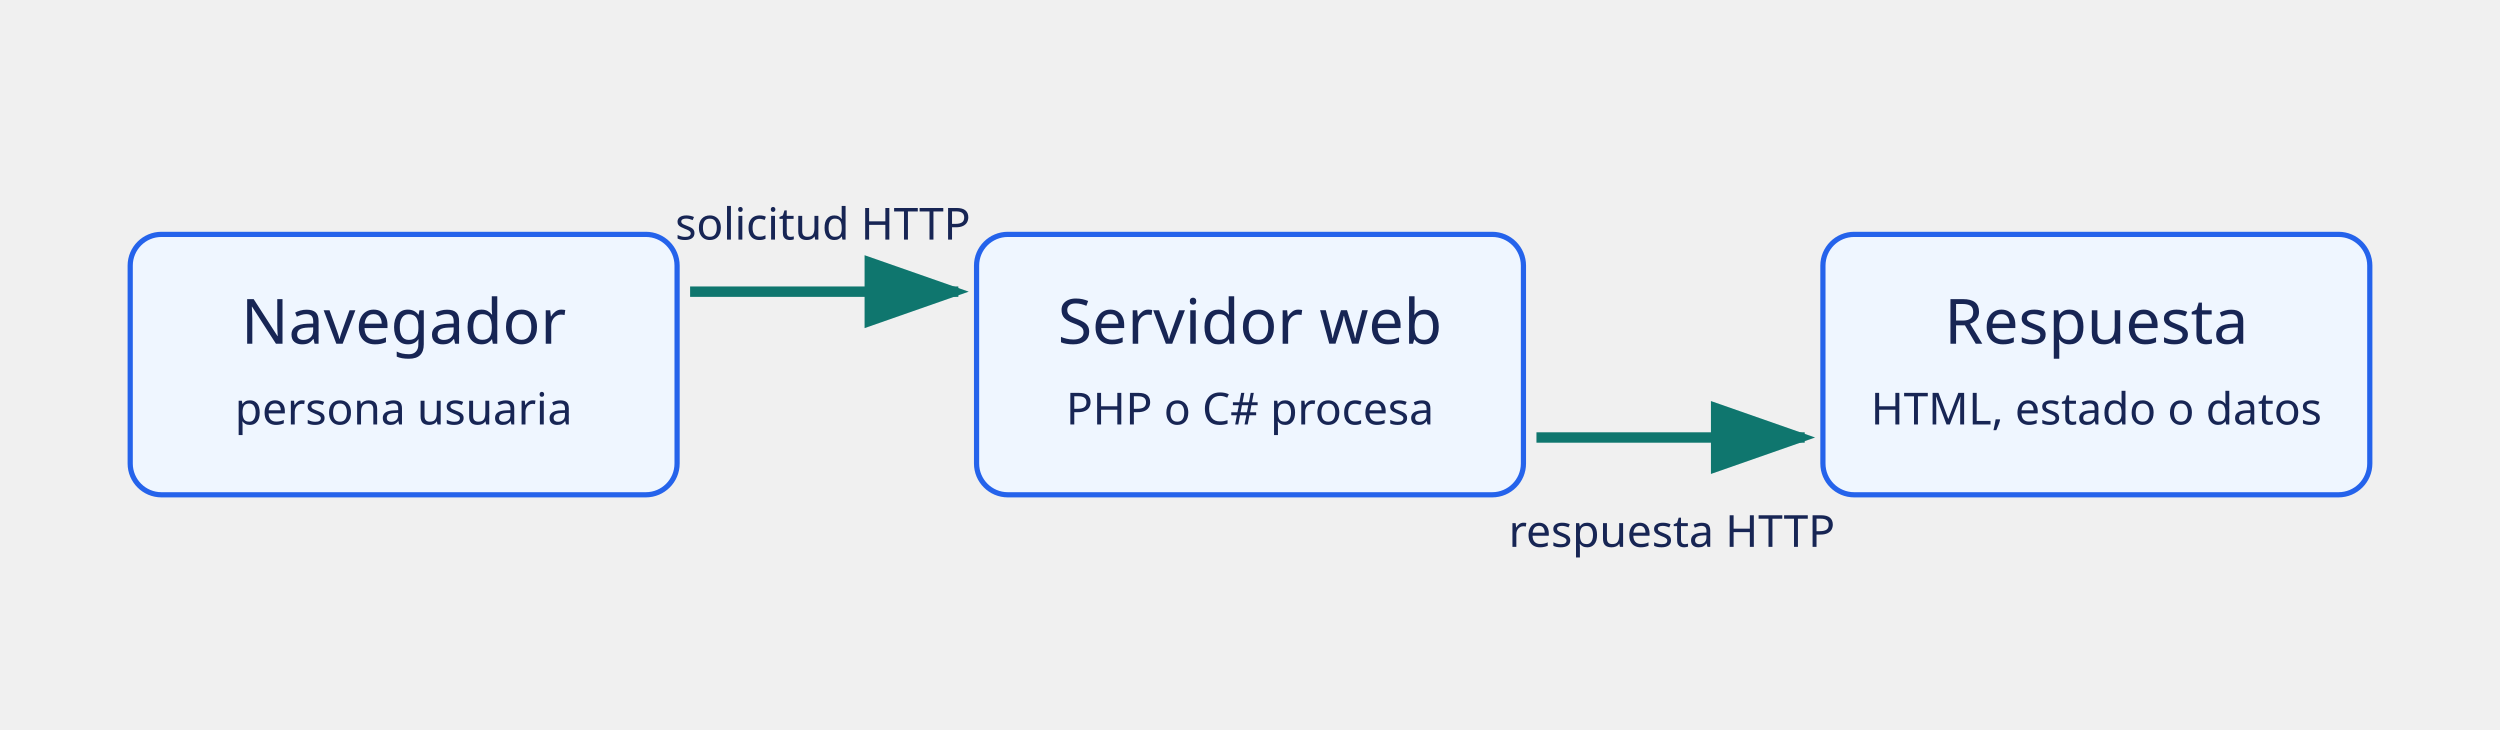
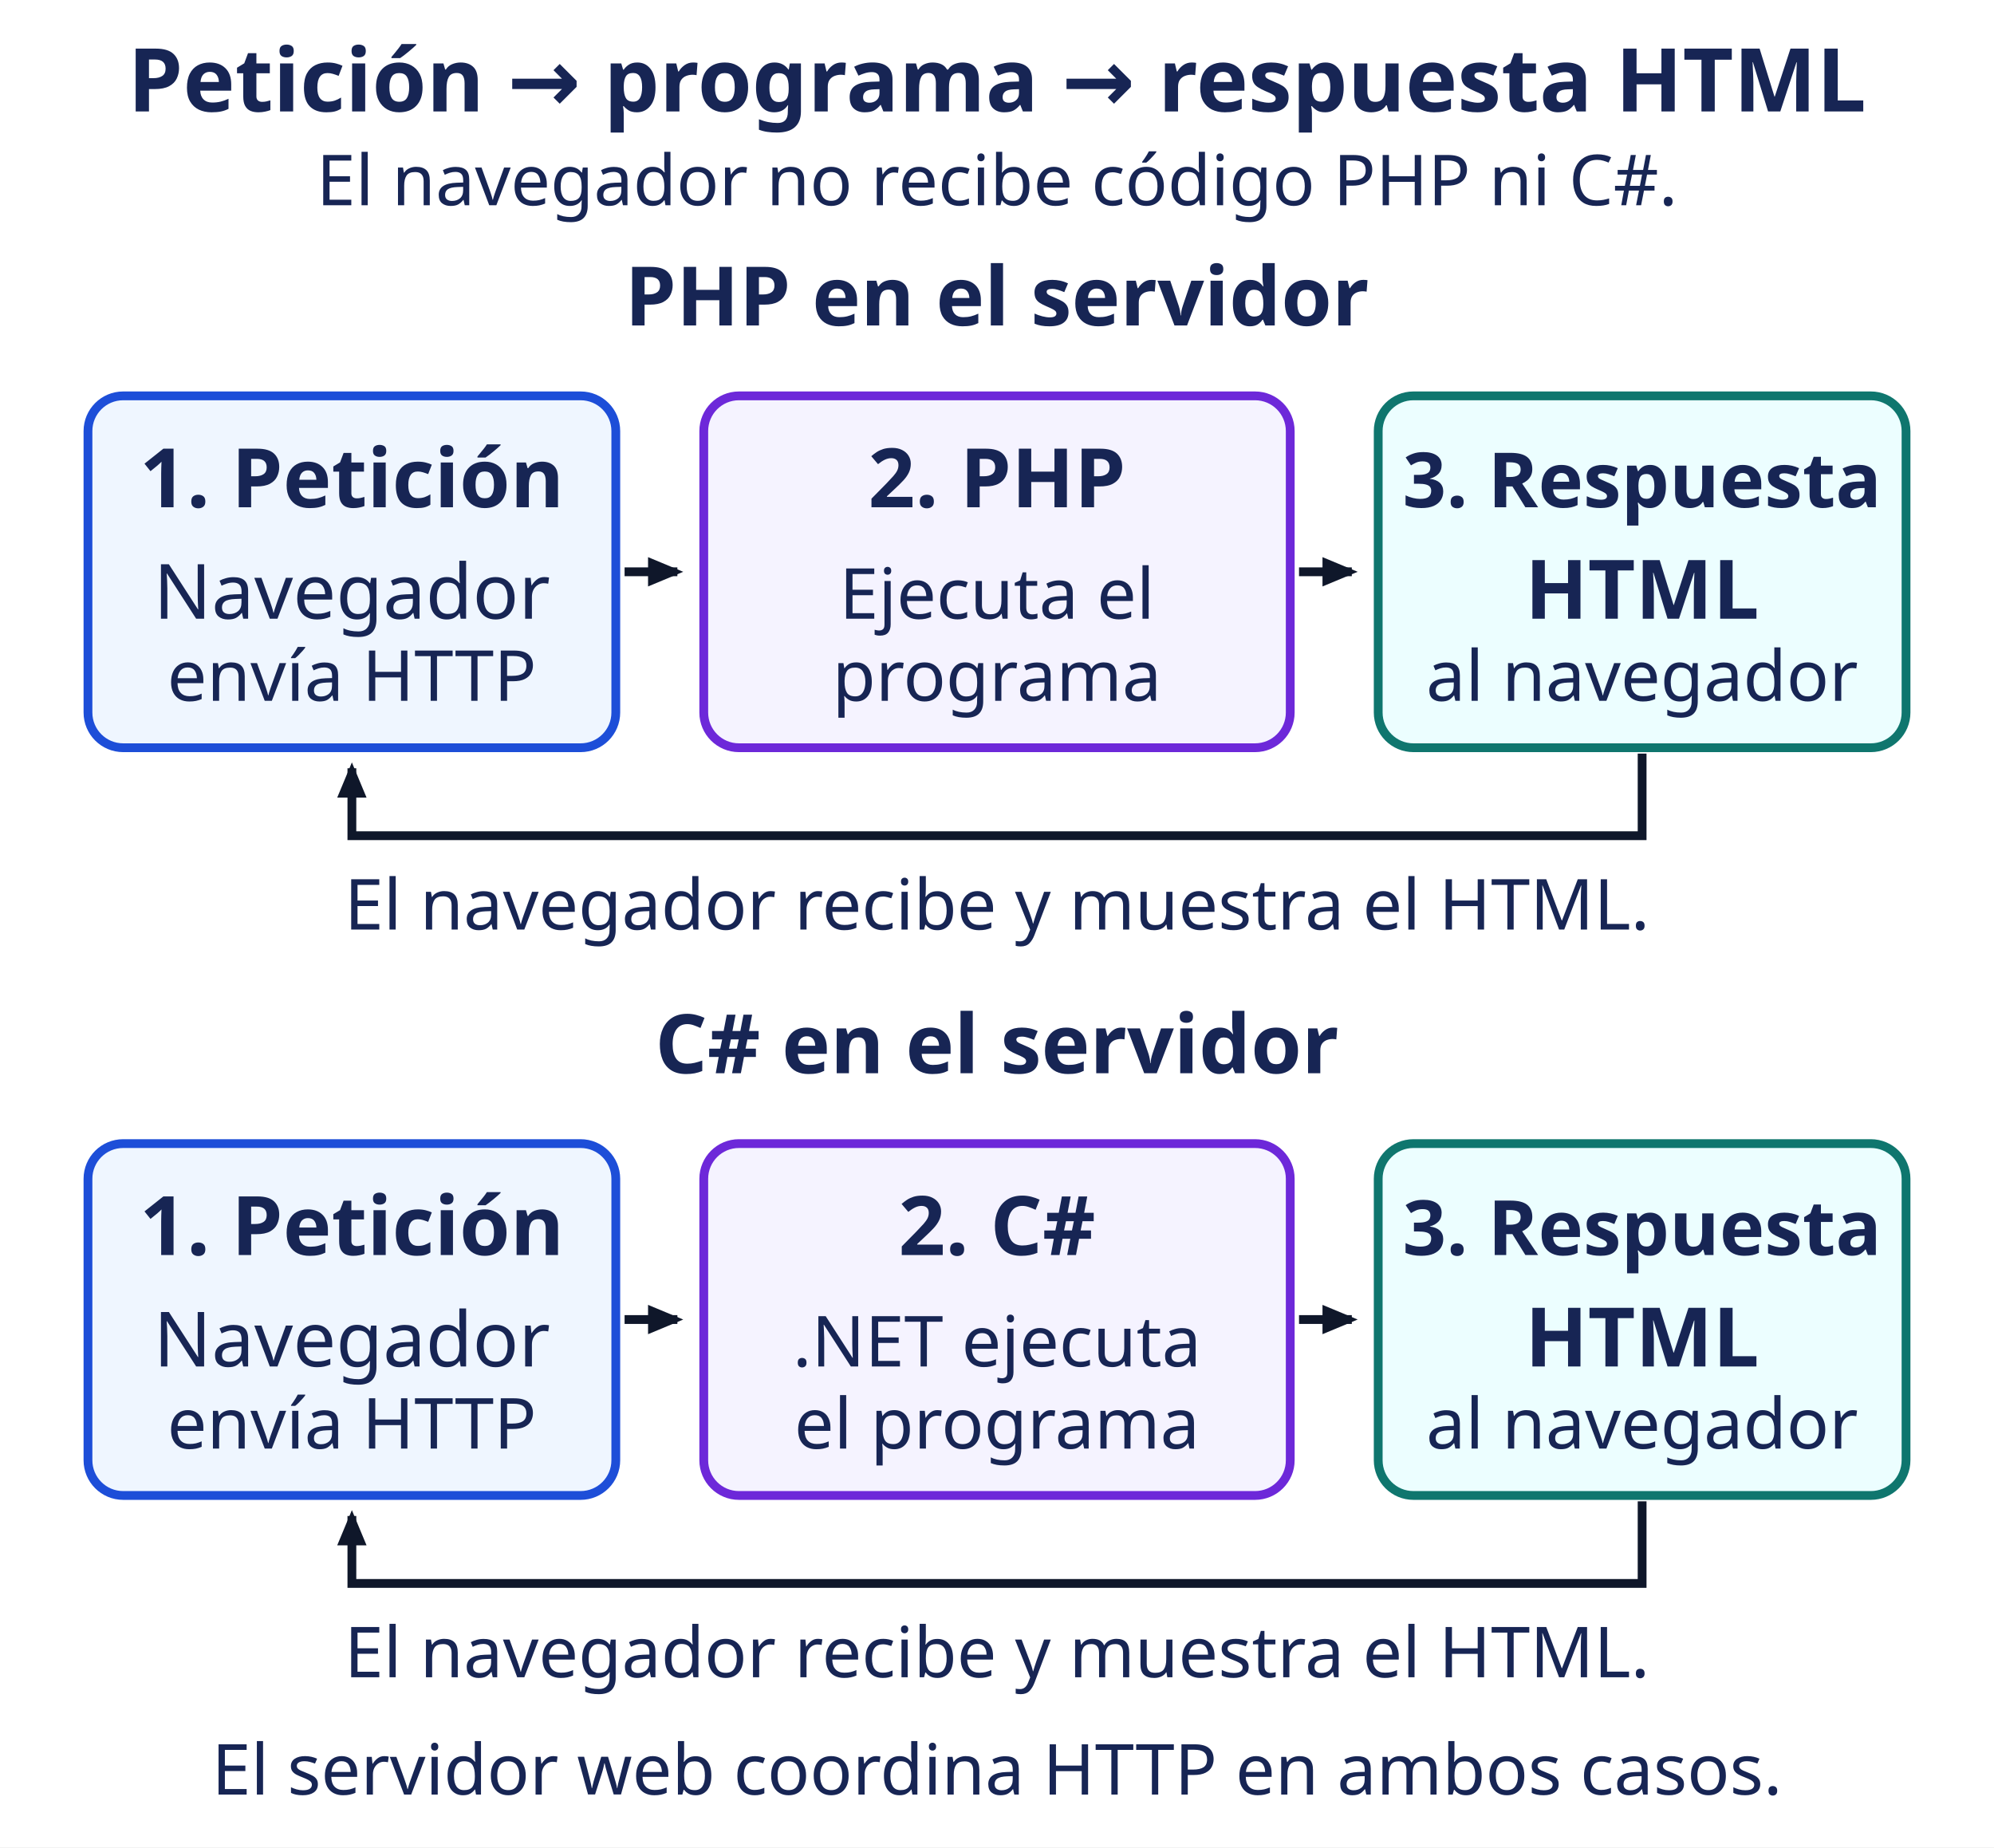
- <svg xmlns="http://www.w3.org/2000/svg" width="960" height="280" viewBox="0 0 960 280" role="img" aria-labelledby="title desc">
-   <style>text{font-family:system-ui,sans-serif;fill:#172554}.box{fill:#eff6ff;stroke:#2563eb;stroke-width:2}.arrow{stroke:#0f766e;stroke-width:4;marker-end:url(#p)}</style>
+ <svg xmlns="http://www.w3.org/2000/svg" width="680" height="630" viewBox="0 0 680 630" role="img" aria-labelledby="title desc">
+   <style>
+     text { font-family: system-ui, sans-serif; fill: #172554; }
+     .client { fill: #eff6ff; stroke: #1d4ed8; stroke-width: 3; }
+     .program { fill: #f5f3ff; stroke: #6d28d9; stroke-width: 3; }
+     .response { fill: #ecfeff; stroke: #0f766e; stroke-width: 3; }
+     .arrow { fill: none; stroke: #0f172a; stroke-width: 3; marker-end: url(#arrow); }
+   </style>
  <defs>
-     <marker id="p" markerWidth="10" markerHeight="7" refX="9" refY="3.5" orient="auto">
-       <polygon points="0 0,10 3.5,0 7" fill="#0f766e" />
+     <marker id="arrow" markerUnits="userSpaceOnUse" markerWidth="12" markerHeight="10" refX="10" refY="5" orient="auto">
+       <path d="M 0 0 L 12 5 L 0 10 z" fill="#0f172a" />
    </marker>
  </defs>
-   <rect class="box" x="50" y="90" width="210" height="100" rx="12" />
-   <text x="155" y="132" text-anchor="middle" font-size="24">Navegador</text>
-   <text x="155" y="163" text-anchor="middle" font-size="17">persona usuaria</text>
-   <rect class="box" x="375" y="90" width="210" height="100" rx="12" />
-   <text x="480" y="132" text-anchor="middle" font-size="24">Servidor web</text>
-   <text x="480" y="163" text-anchor="middle" font-size="17">PHP o C# procesa</text>
-   <rect class="box" x="700" y="90" width="210" height="100" rx="12" />
-   <text x="805" y="132" text-anchor="middle" font-size="24">Respuesta</text>
-   <text x="805" y="163" text-anchor="middle" font-size="17">HTML, estado o datos</text>
-   <line class="arrow" x1="265" y1="112" x2="368" y2="112" />
-   <text x="316" y="92" text-anchor="middle" font-size="17">solicitud HTTP</text>
-   <line class="arrow" x1="590" y1="168" x2="693" y2="168" />
-   <text x="642" y="210" text-anchor="middle" font-size="17">respuesta HTTP</text>
+   <rect width="680" height="630" fill="#ffffff" />
+   <text x="340" y="38" text-anchor="middle" font-size="30" font-weight="700">Petición → programa → respuesta HTML</text>
+   <text x="340" y="70" text-anchor="middle" font-size="24">El navegador no recibe código PHP ni C#.</text>
+   <text x="340" y="111" text-anchor="middle" font-size="28" font-weight="700">PHP en el servidor</text>
+   <rect class="client" x="30" y="135" width="180" height="120" rx="12" />
+   <text x="120" y="173" text-anchor="middle" font-size="28" font-weight="700">1. Petición</text>
+   <text x="120" y="211" text-anchor="middle" font-size="26">Navegador</text>
+   <text x="120" y="239" text-anchor="middle" font-size="24">envía HTTP</text>
+   <rect class="program" x="240" y="135" width="200" height="120" rx="12" />
+   <text x="340" y="173" text-anchor="middle" font-size="28" font-weight="700">2. PHP</text>
+   <text x="340" y="211" text-anchor="middle" font-size="24">Ejecuta el</text>
+   <text x="340" y="239" text-anchor="middle" font-size="24">programa</text>
+   <rect class="response" x="470" y="135" width="180" height="120" rx="12" />
+   <text x="560" y="173" text-anchor="middle" font-size="26" font-weight="700">3. Respuesta</text>
+   <text x="560" y="211" text-anchor="middle" font-size="28" font-weight="700">HTML</text>
+   <text x="560" y="239" text-anchor="middle" font-size="24">al navegador</text>
+   <line class="arrow" x1="213" y1="195" x2="231" y2="195" />
+   <line class="arrow" x1="443" y1="195" x2="461" y2="195" />
+   <path class="arrow" d="M 560 257 V 285 H 120 V 262" />
+   <text x="340" y="317" text-anchor="middle" font-size="24">El navegador recibe y muestra el HTML.</text>
+   <text x="340" y="366" text-anchor="middle" font-size="28" font-weight="700">C# en el servidor</text>
+   <rect class="client" x="30" y="390" width="180" height="120" rx="12" />
+   <text x="120" y="428" text-anchor="middle" font-size="28" font-weight="700">1. Petición</text>
+   <text x="120" y="466" text-anchor="middle" font-size="26">Navegador</text>
+   <text x="120" y="494" text-anchor="middle" font-size="24">envía HTTP</text>
+   <rect class="program" x="240" y="390" width="200" height="120" rx="12" />
+   <text x="340" y="428" text-anchor="middle" font-size="28" font-weight="700">2. C#</text>
+   <text x="340" y="466" text-anchor="middle" font-size="24">.NET ejecuta</text>
+   <text x="340" y="494" text-anchor="middle" font-size="24">el programa</text>
+   <rect class="response" x="470" y="390" width="180" height="120" rx="12" />
+   <text x="560" y="428" text-anchor="middle" font-size="26" font-weight="700">3. Respuesta</text>
+   <text x="560" y="466" text-anchor="middle" font-size="28" font-weight="700">HTML</text>
+   <text x="560" y="494" text-anchor="middle" font-size="24">al navegador</text>
+   <line class="arrow" x1="213" y1="450" x2="231" y2="450" />
+   <line class="arrow" x1="443" y1="450" x2="461" y2="450" />
+   <path class="arrow" d="M 560 512 V 540 H 120 V 517" />
+   <text x="340" y="572" text-anchor="middle" font-size="24">El navegador recibe y muestra el HTML.</text>
+   <text x="340" y="612" text-anchor="middle" font-size="24">El servidor web coordina HTTP en ambos casos.</text>
</svg>
